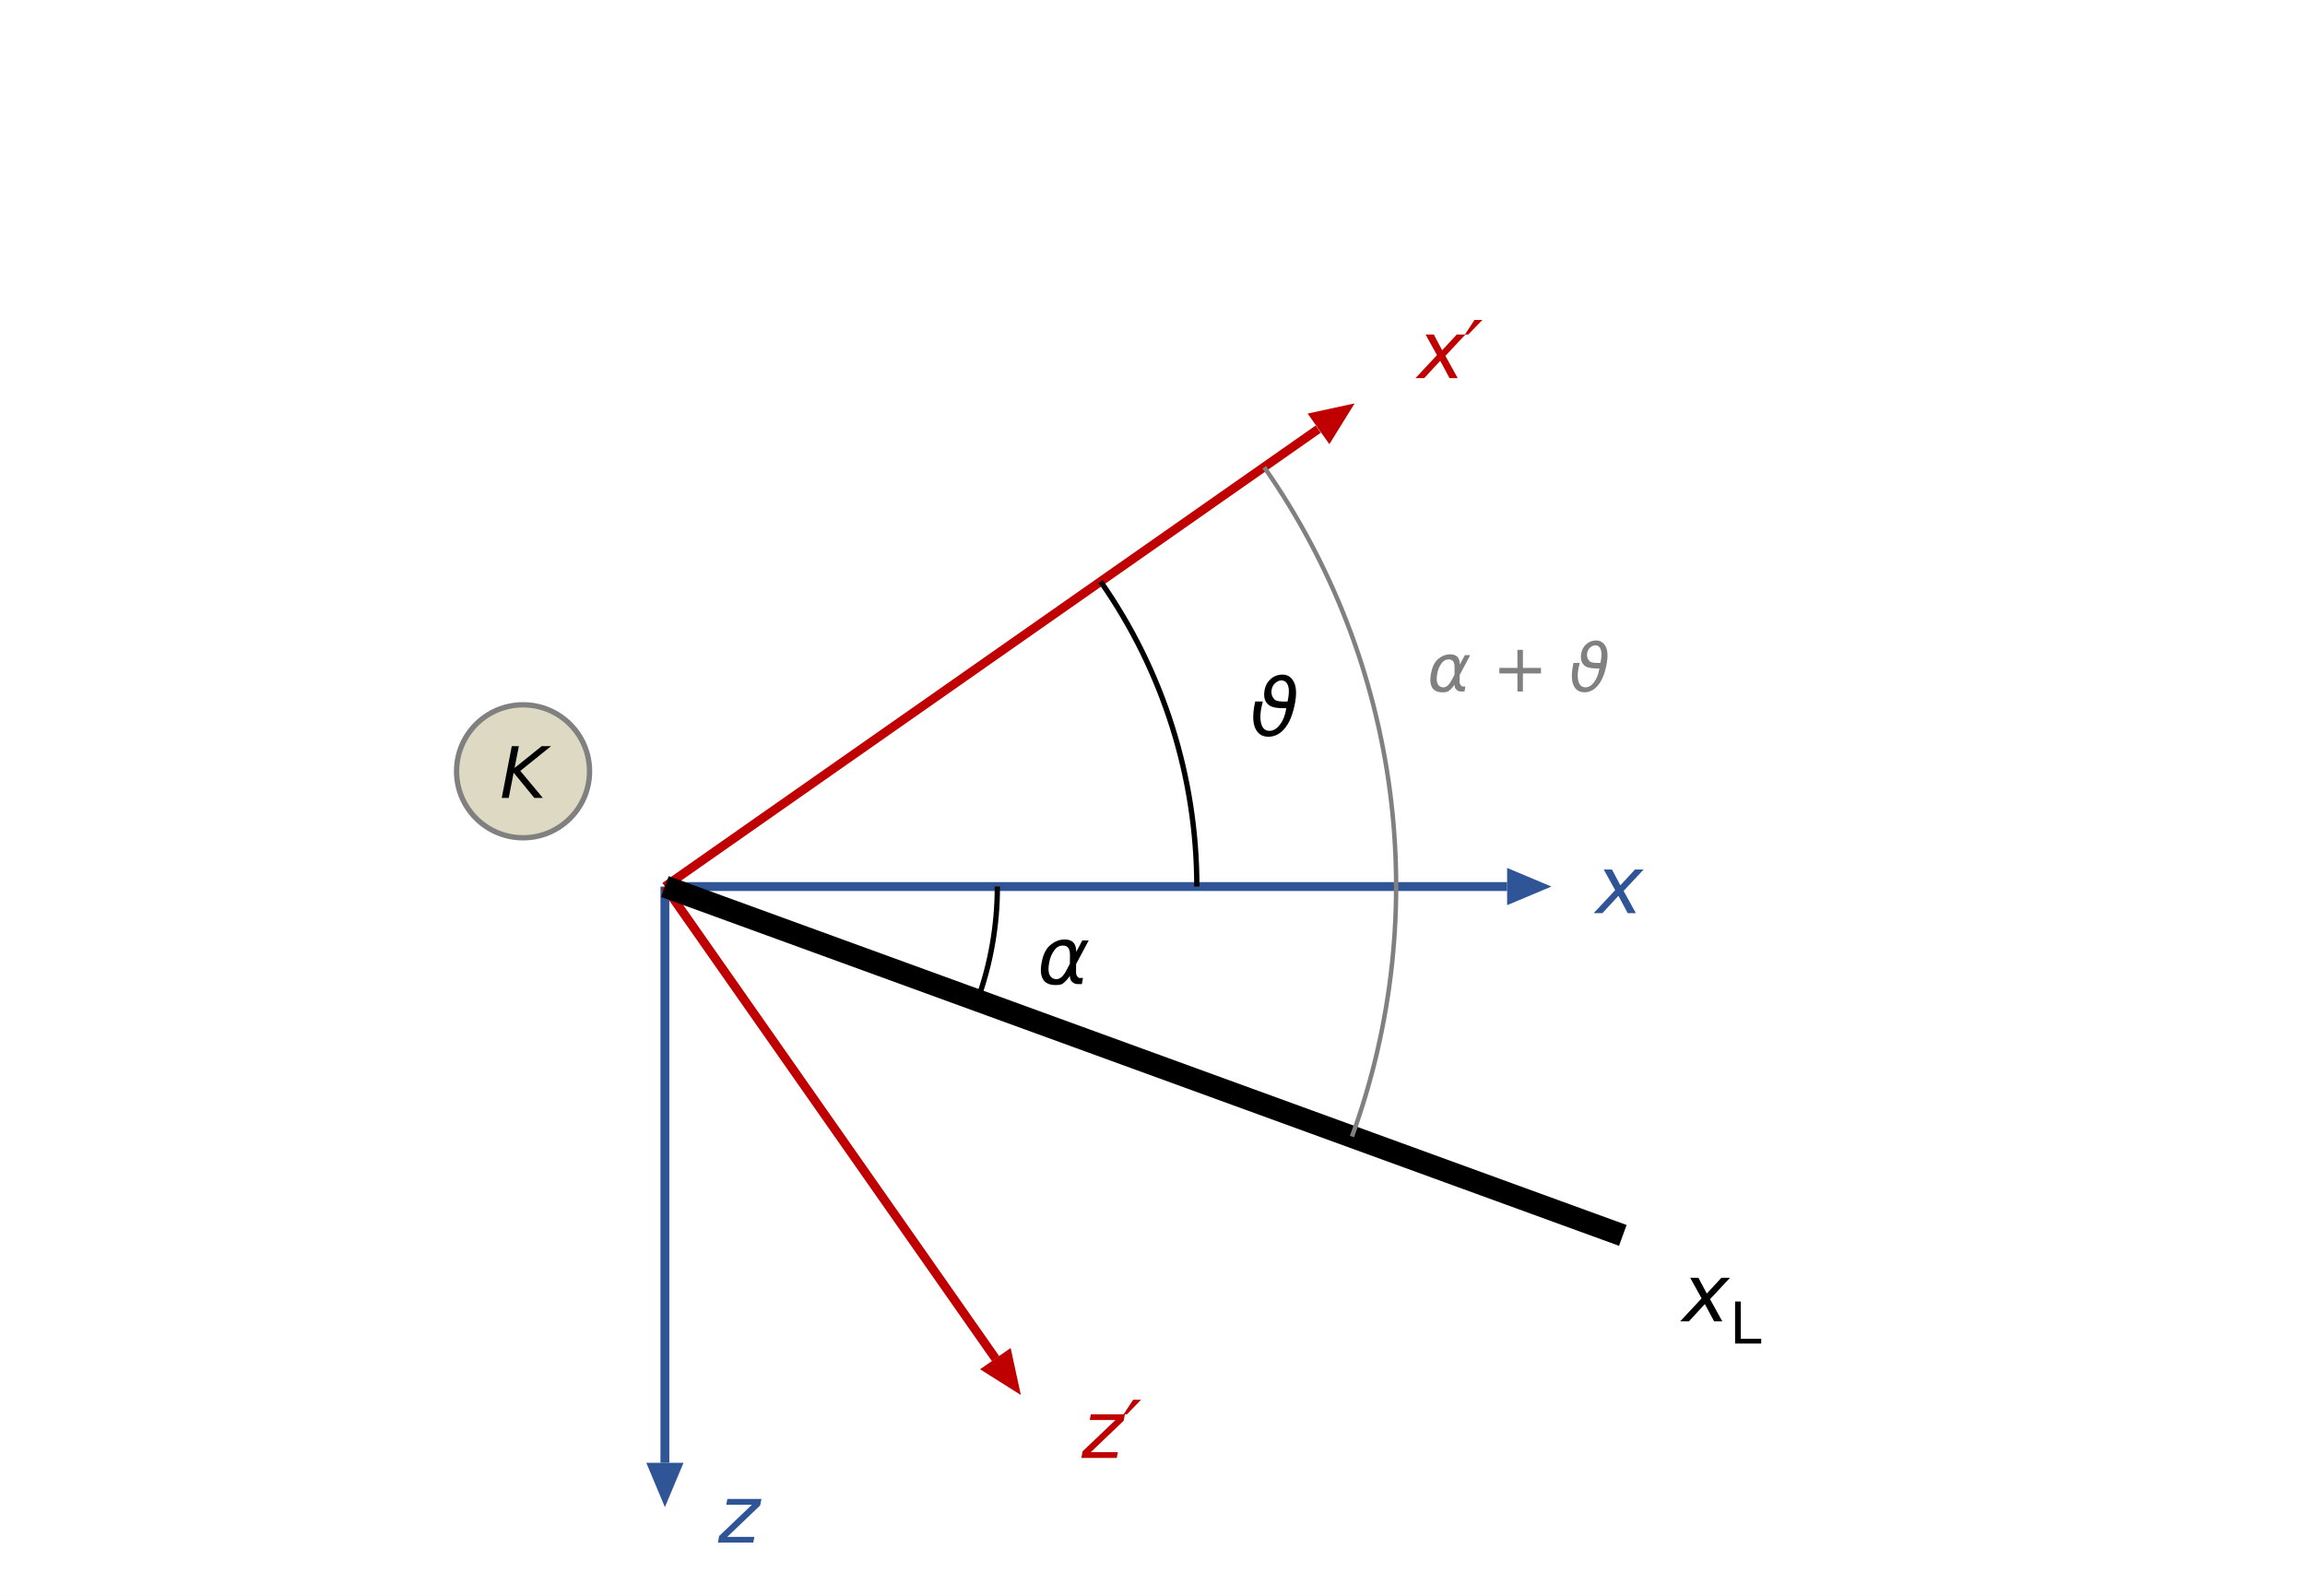
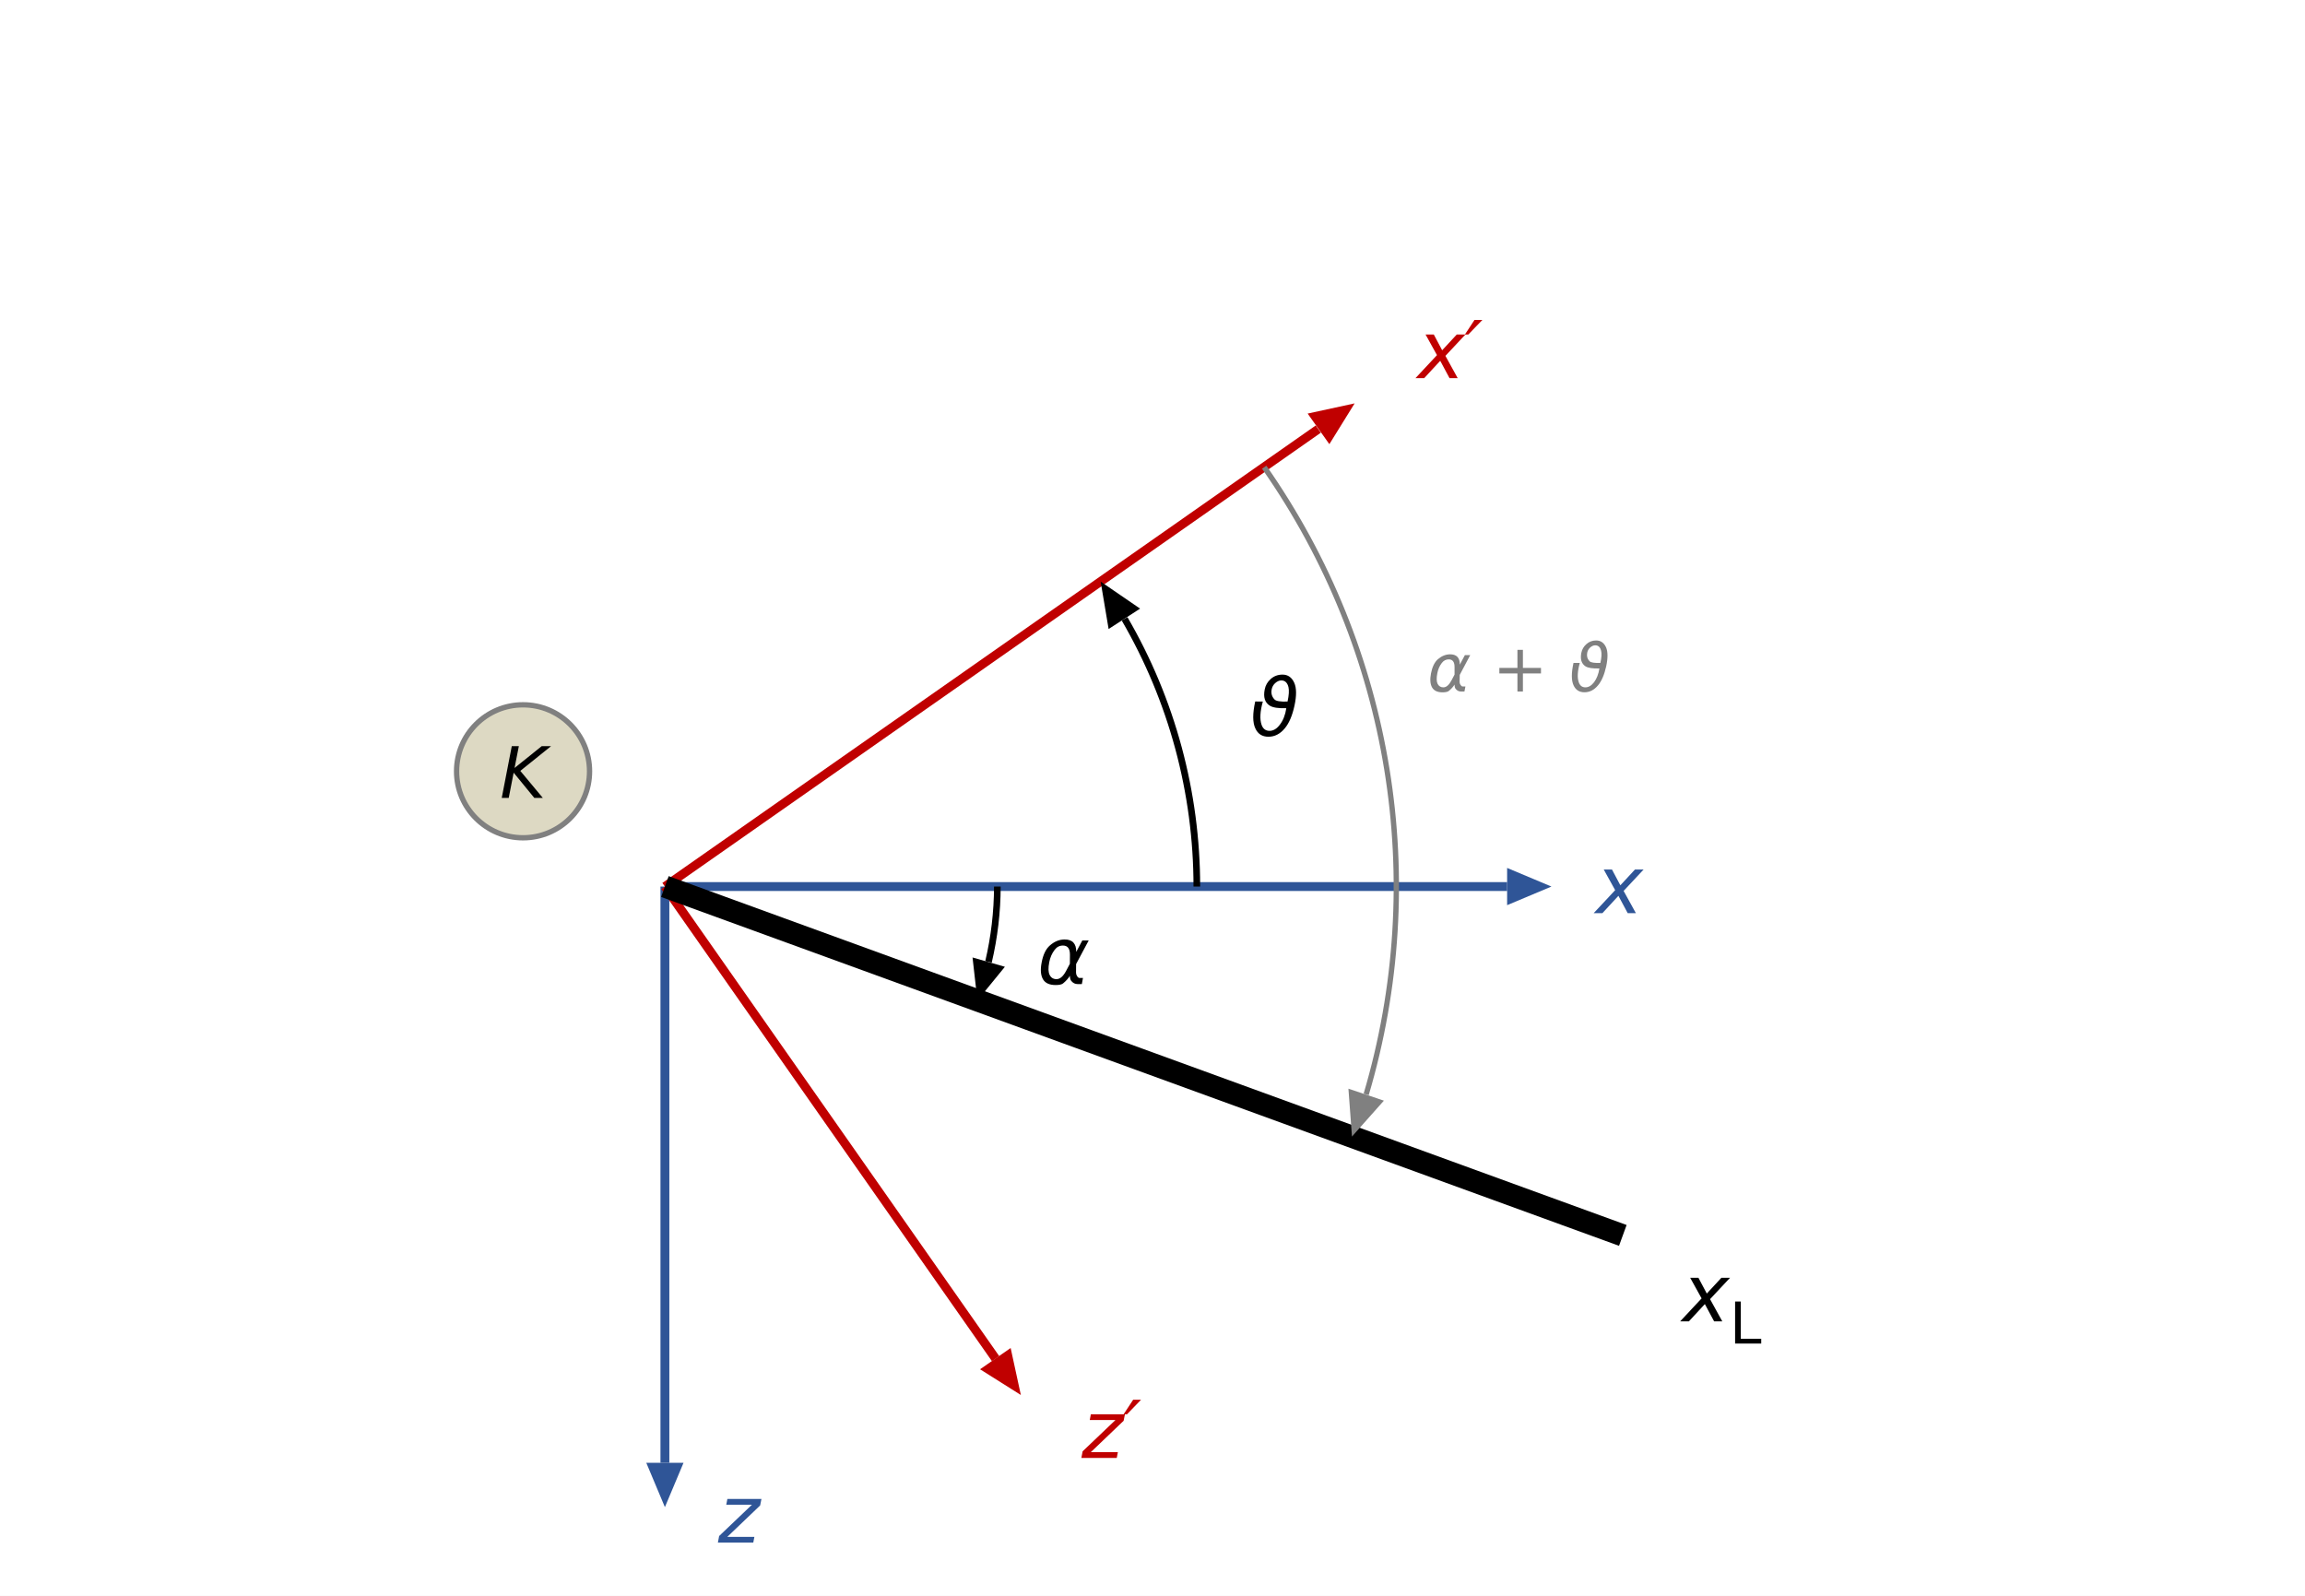
<svg xmlns="http://www.w3.org/2000/svg" width="520" height="360" viewBox="0 0 520 360">
  <rect width="100%" height="100%" fill="white" />
  <line x1="150.0" y1="200.0" x2="340.0" y2="200.0" stroke="#2f5597" stroke-width="2" stroke-linecap="butt" />
  <polygon points="350.0,200.0 340.0,195.8 340.0,204.2" fill="#2f5597" />
  <text x="360.0" y="206.0" font-family="DejaVu Sans, Arial, Helvetica, sans-serif" font-size="18" fill="#2f5597" text-anchor="start" font-style="italic">x</text>
  <line x1="150.0" y1="200.0" x2="150.0" y2="330.0" stroke="#2f5597" stroke-width="2" stroke-linecap="butt" />
  <polygon points="150.0,340.0 154.2,330.0 145.8,330.0" fill="#2f5597" />
  <text x="162.0" y="348.0" font-family="DejaVu Sans, Arial, Helvetica, sans-serif" font-size="18" fill="#2f5597" text-anchor="start" font-style="italic">z</text>
  <line x1="150.0" y1="200.0" x2="297.4" y2="96.8" stroke="#c00000" stroke-width="2" stroke-linecap="butt" />
  <polygon points="305.6,91.0 295.0,93.3 299.9,100.2" fill="#c00000" />
  <text x="319.8" y="85.3" font-family="DejaVu Sans, Arial, Helvetica, sans-serif" font-size="18" fill="#c00000" text-anchor="start" font-style="italic">x′</text>
  <line x1="150.0" y1="200.0" x2="224.6" y2="306.5" stroke="#c00000" stroke-width="2" stroke-linecap="butt" />
  <polygon points="230.3,314.7 228.0,304.1 221.1,308.9" fill="#c00000" />
  <text x="244.0" y="328.9" font-family="DejaVu Sans, Arial, Helvetica, sans-serif" font-size="18" fill="#c00000" text-anchor="start" font-style="italic">z′</text>
-   <path d="M 270.0 200.0 A 120 120 0 0 0 248.3 131.2" fill="none" stroke="#000000" stroke-width="1.2" />
+   <path d="M 270.0 200.0 A 120 120 0 0 0 253.7 139.6" fill="none" stroke="#000000" stroke-width="1.5" />
+   <polygon points="248.3,131.2 250.1,141.9 257.2,137.3" fill="#000000" />
  <text x="282.0" y="166.0" font-family="DejaVu Sans, Arial, Helvetica, sans-serif" font-size="18" fill="#000000" text-anchor="start" font-style="italic">ϑ</text>
  <line x1="150.0" y1="200.0" x2="366.1" y2="278.7" stroke="#000000" stroke-width="5" stroke-linecap="butt" />
  <text x="379.5" y="298.1" font-family="DejaVu Sans, Arial, Helvetica, sans-serif" font-size="18" fill="#000000" text-anchor="start" font-style="italic">x<tspan dy="5" font-size="13" font-style="normal">L</tspan>
  </text>
-   <path d="M 225.0 200.0 A 75 75 0 0 1 220.5 225.7" fill="none" stroke="#000000" stroke-width="1.2" />
+   <path d="M 225.0 200.0 A 75 75 0 0 1 223.0 217.0" fill="none" stroke="#000000" stroke-width="1.5" />
+   <polygon points="220.5,225.7 226.7,218.1 219.4,216.0" fill="#000000" />
  <text x="234.0" y="222.0" font-family="DejaVu Sans, Arial, Helvetica, sans-serif" font-size="18" fill="#000000" text-anchor="start" font-style="italic">α</text>
-   <path d="M 285.2 105.4 A 165 165 0 0 1 305.0 256.4" fill="none" stroke="#808080" stroke-width="1.0" />
+   <path d="M 285.2 105.4 A 165 165 0 0 1 308.2 246.9" fill="none" stroke="#808080" stroke-width="1.2" />
+   <polygon points="305.0,256.4 312.2,248.3 304.2,245.6" fill="#808080" />
  <text x="322.0" y="156.0" font-family="DejaVu Sans, Arial, Helvetica, sans-serif" font-size="15" fill="#808080" text-anchor="start" font-weight="normal" font-style="italic">α + ϑ</text>
  <circle cx="118.0" cy="174.0" r="15" fill="#ddd9c3" stroke="#808080" stroke-width="1.2" />
  <text x="118.0" y="180.0" font-family="DejaVu Sans, Arial, Helvetica, sans-serif" font-size="16" fill="#000000" text-anchor="middle" font-style="italic">K</text>
</svg>
